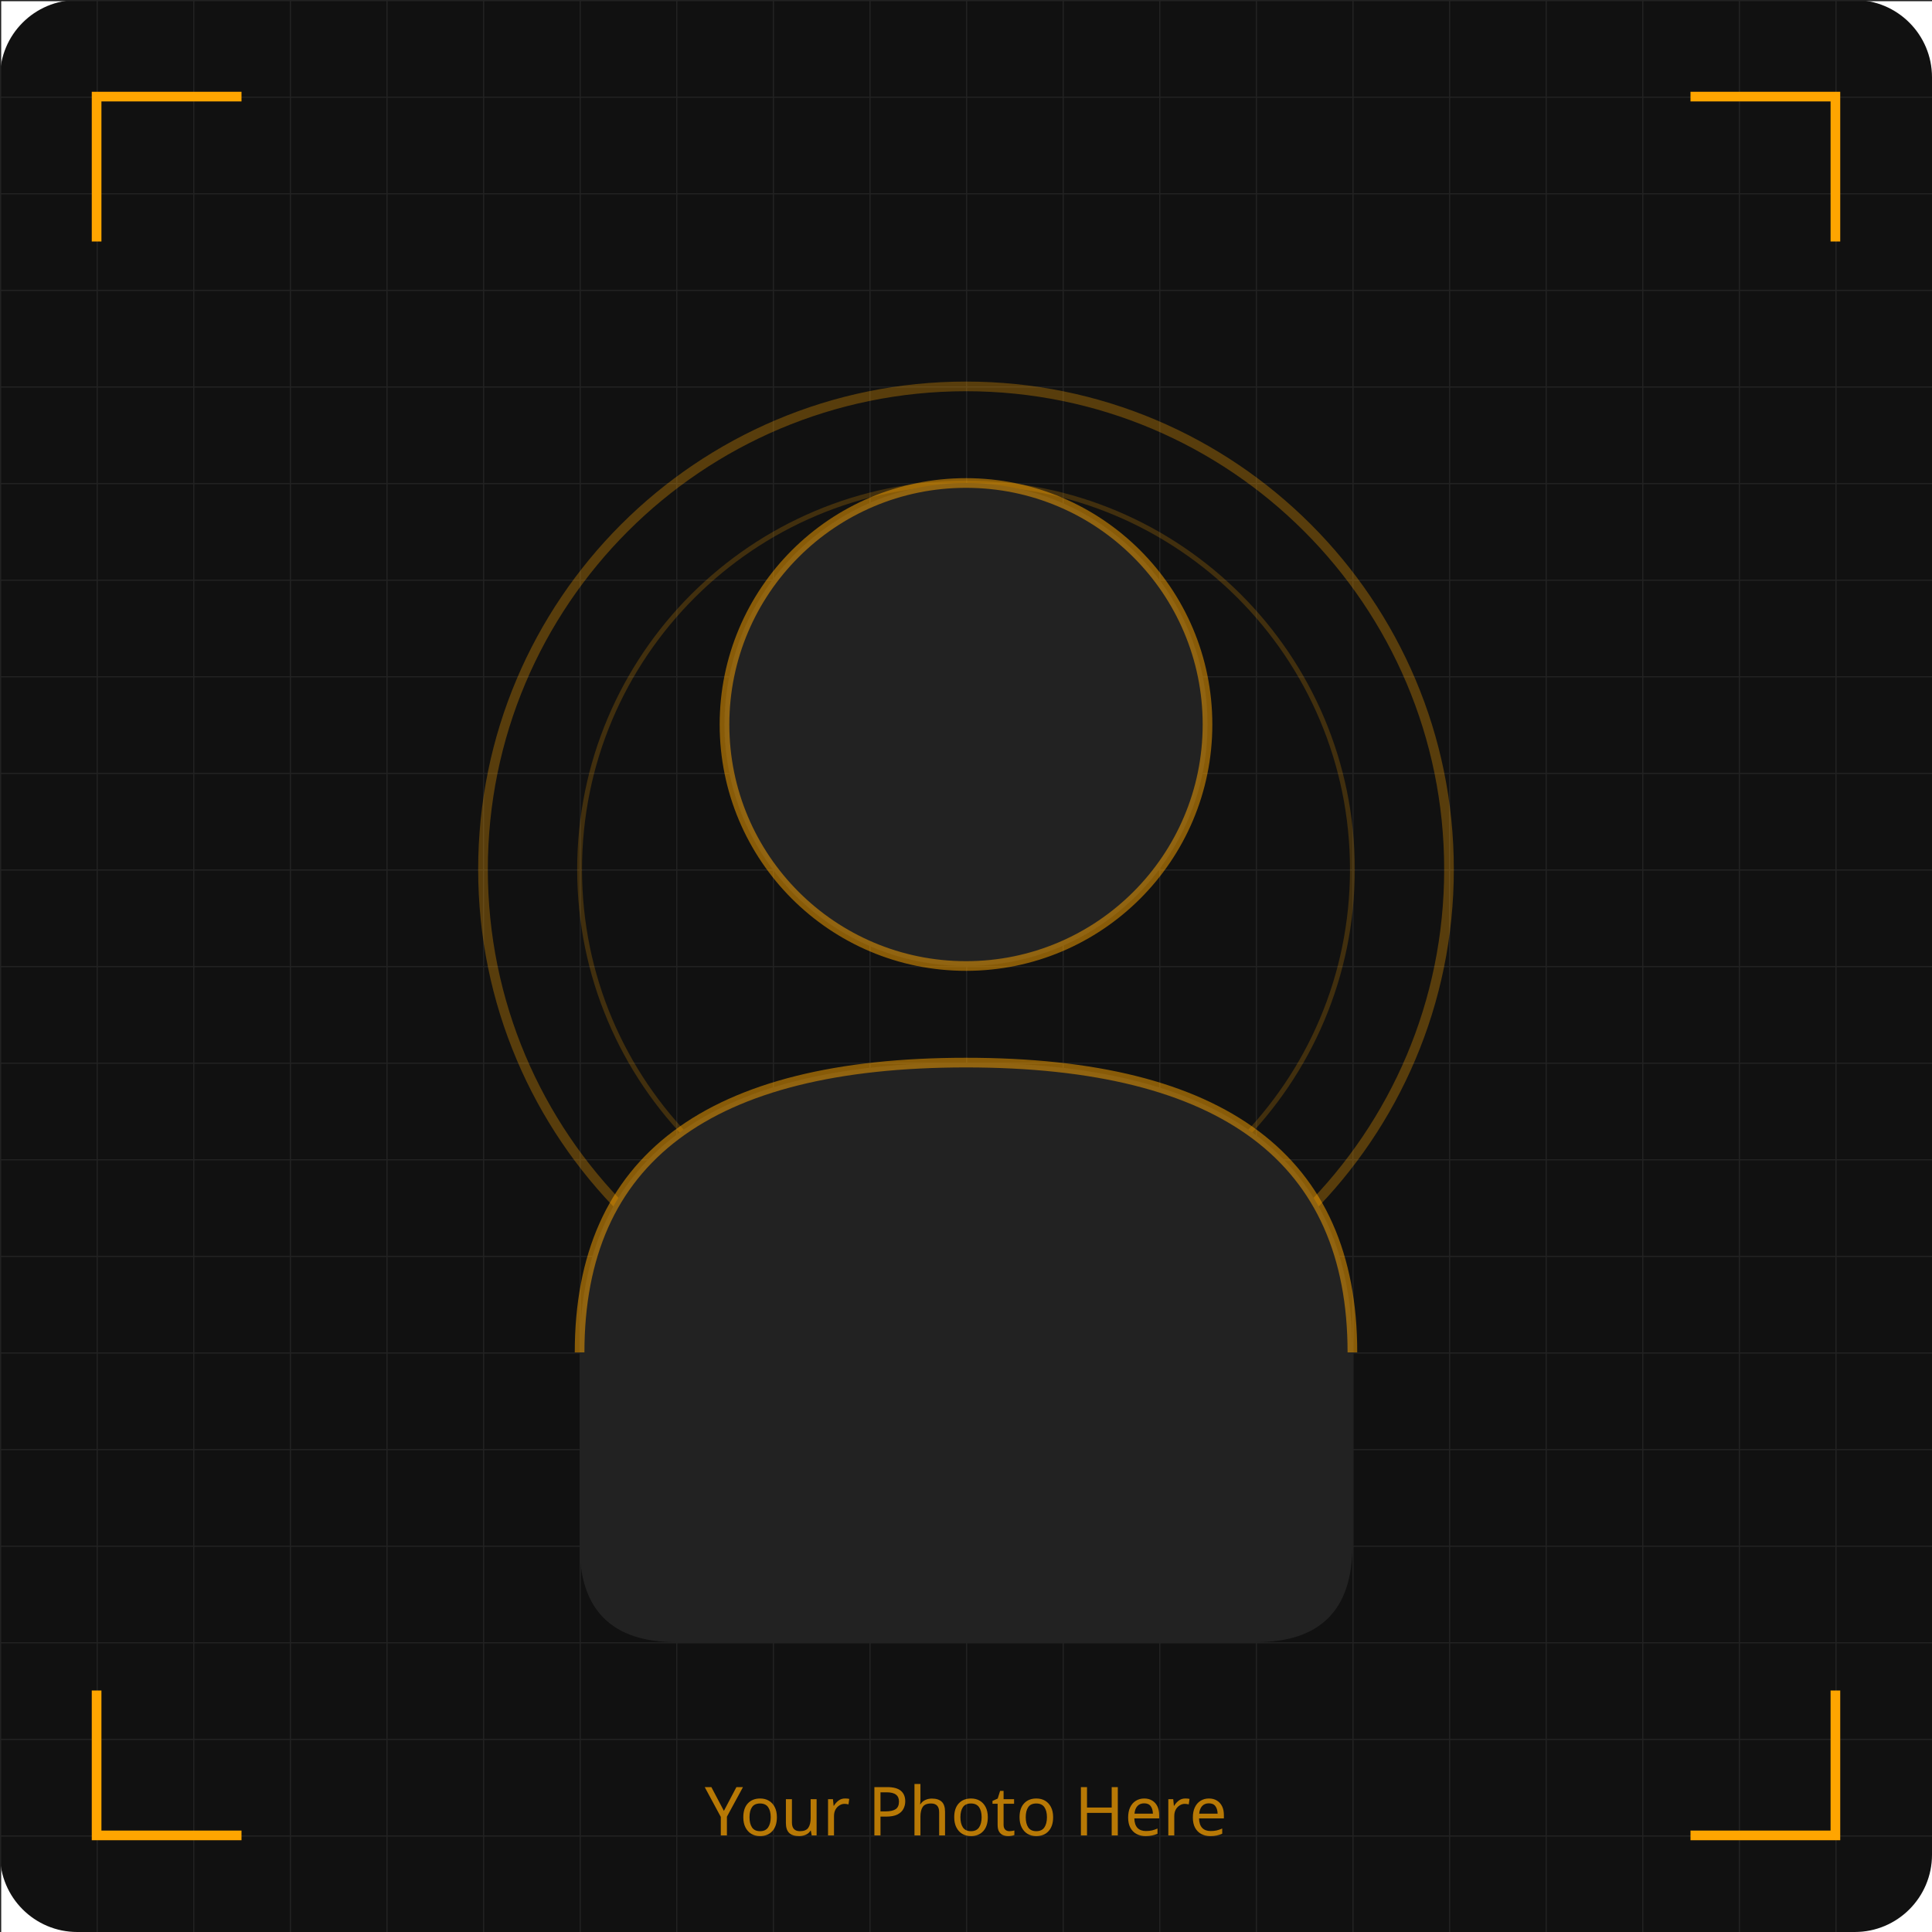
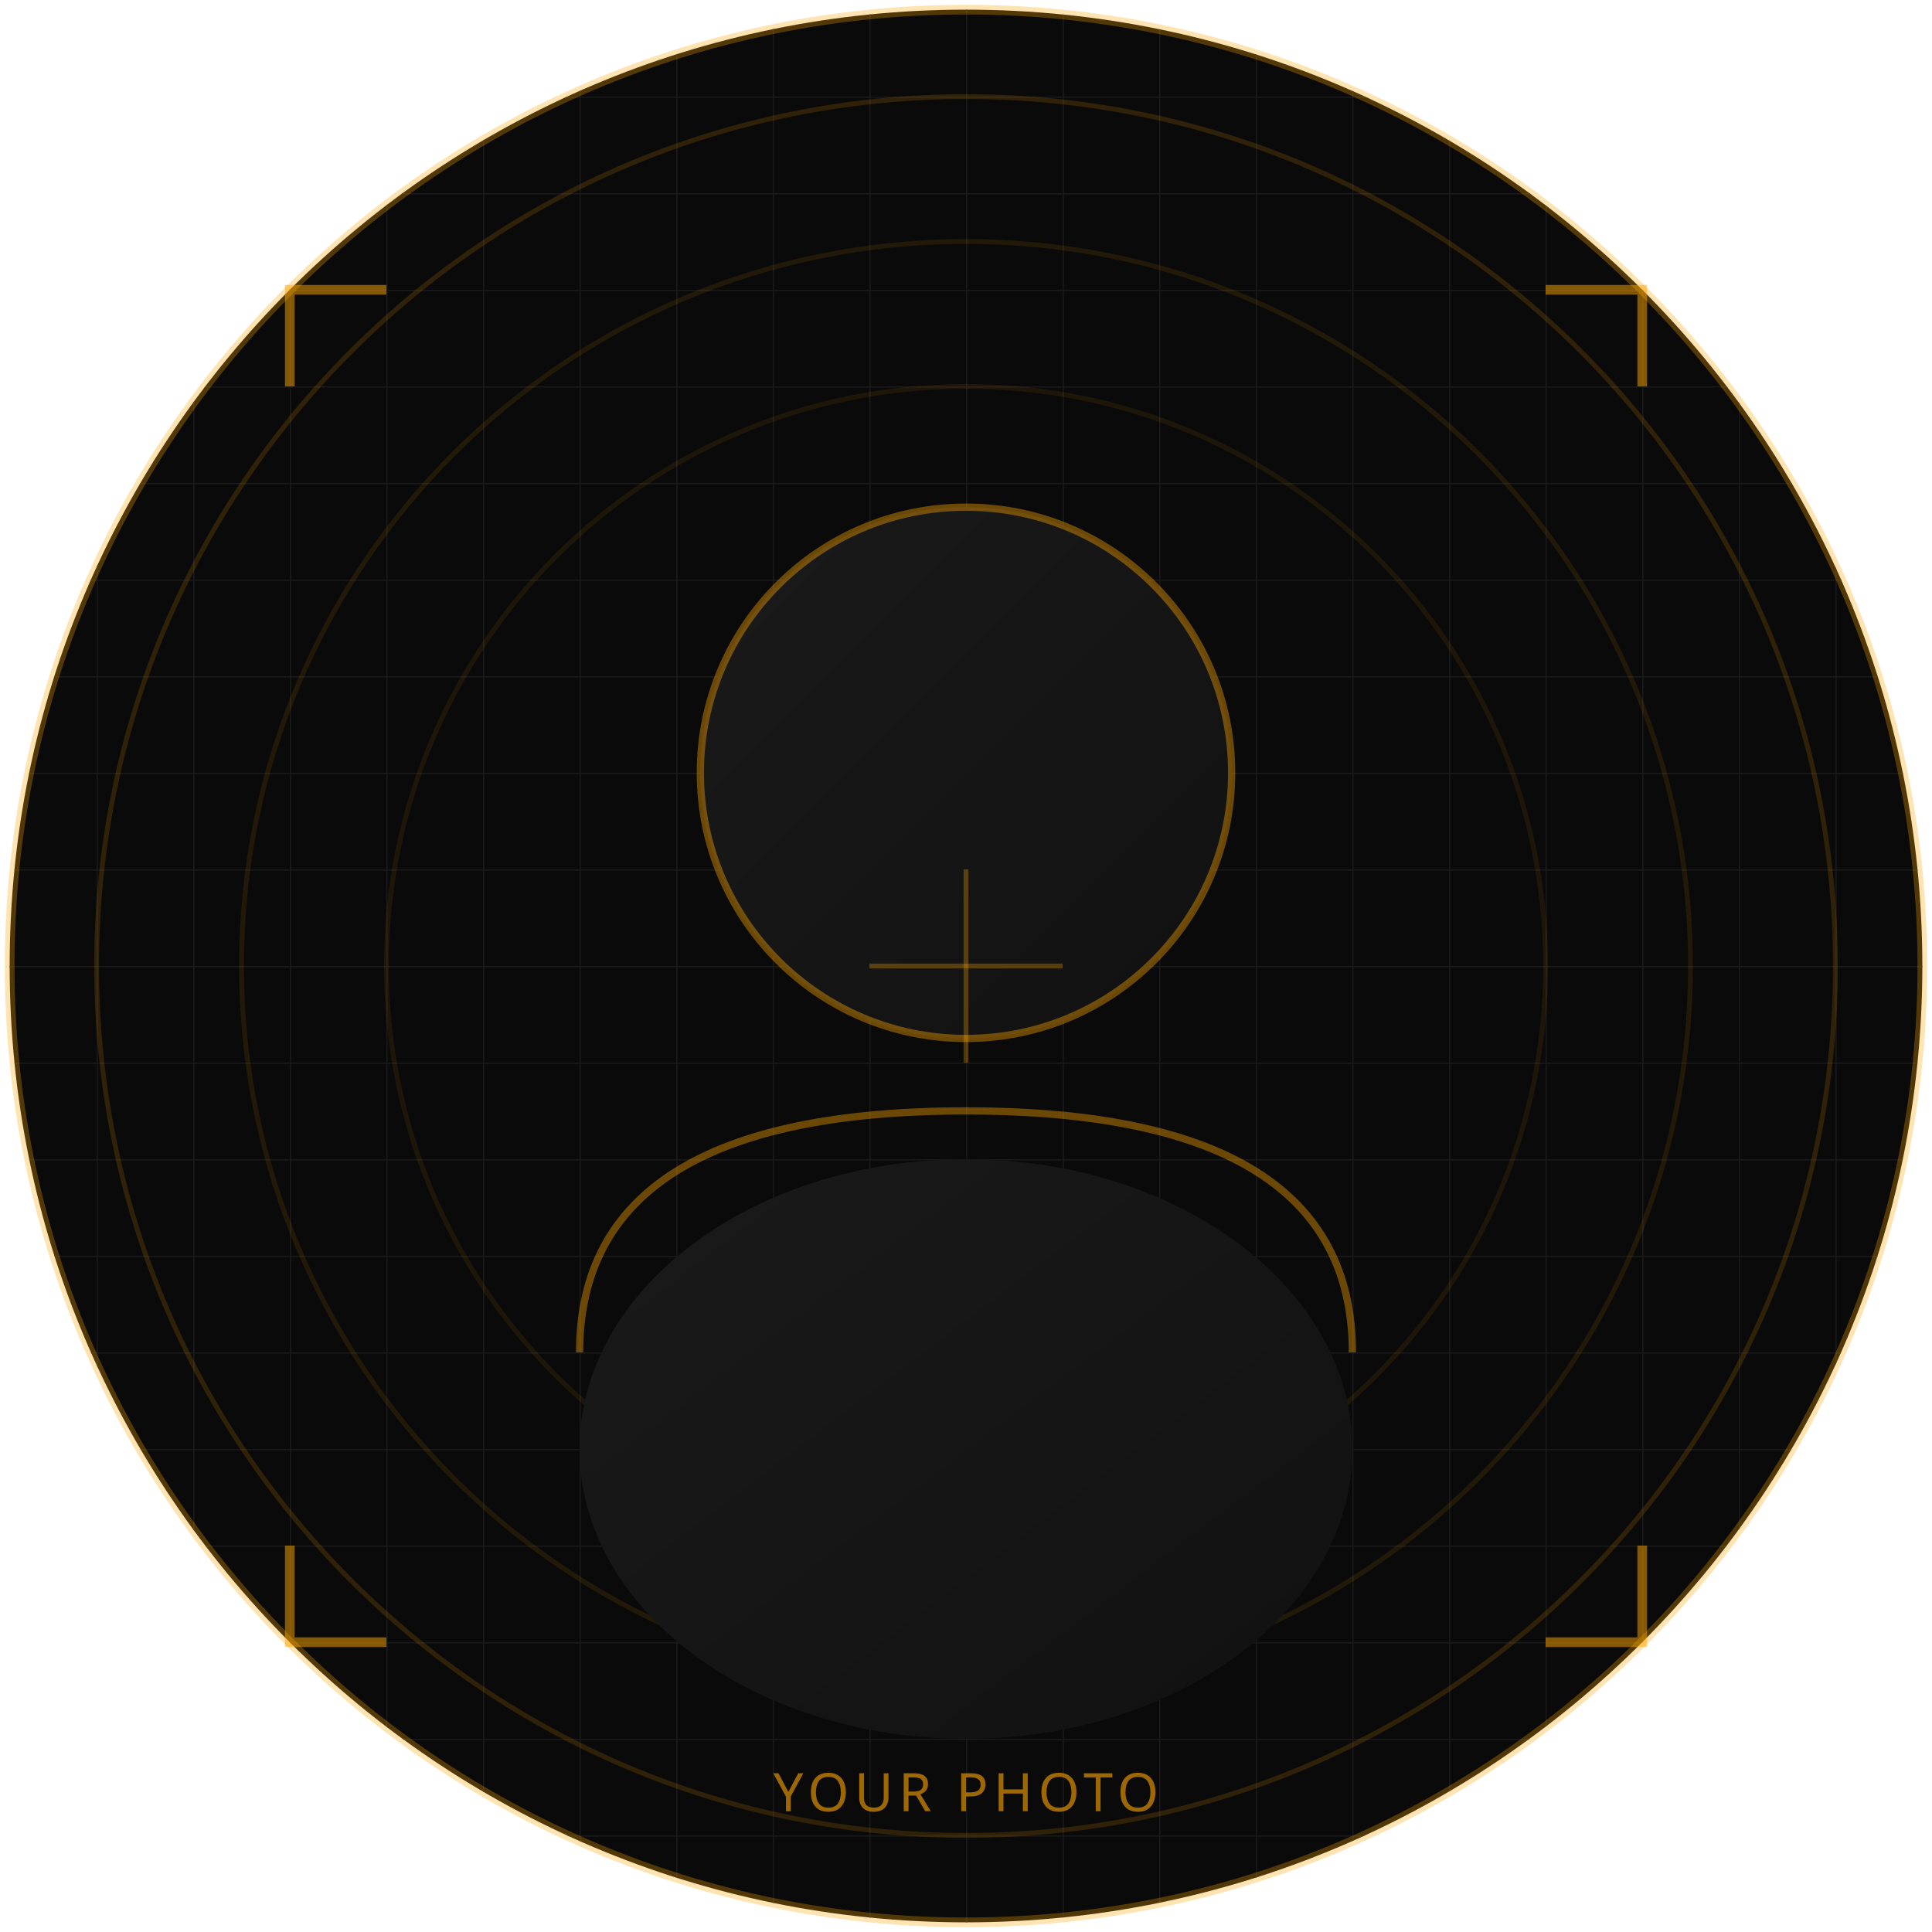
<svg xmlns="http://www.w3.org/2000/svg" width="400" height="400" viewBox="0 0 400 400" fill="none">
-   <rect width="400" height="400" rx="16" fill="#111111" />
  <defs>
+     <clipPath id="circleClip">
+       <circle cx="200" cy="200" r="198" />
+     </clipPath>
    <pattern id="grid" width="20" height="20" patternUnits="userSpaceOnUse">
-       <path d="M 20 0 L 0 0 0 20" fill="none" stroke="#222222" stroke-width="0.5" />
+       <path d="M 20 0 L 0 0 0 20" fill="none" stroke="#1a1a1a" stroke-width="0.5" />
    </pattern>
+     <linearGradient id="avatarGrad" x1="0%" y1="0%" x2="100%" y2="100%">
+       <stop offset="0%" stop-color="#1a1a1a" />
+       <stop offset="100%" stop-color="#111111" />
+     </linearGradient>
  </defs>
-   <rect width="400" height="400" fill="url(#grid)" />
-   <circle cx="200" cy="180" r="100" stroke="#FFA500" stroke-width="2" fill="none" opacity="0.3" />
-   <circle cx="200" cy="180" r="80" stroke="#FFA500" stroke-width="1" fill="none" opacity="0.2" />
-   <circle cx="200" cy="150" r="50" fill="#222222" />
-   <path d="M120 280 Q120 220 200 220 Q280 220 280 280 L280 320 Q280 340 260 340 L140 340 Q120 340 120 320 Z" fill="#222222" />
-   <circle cx="200" cy="150" r="50" stroke="#FFA500" stroke-width="2" fill="none" opacity="0.5" />
-   <path d="M120 280 Q120 220 200 220 Q280 220 280 280" stroke="#FFA500" stroke-width="2" fill="none" opacity="0.5" />
-   <text x="200" y="380" text-anchor="middle" fill="#FFA500" font-family="system-ui" font-size="14" opacity="0.7">Your Photo Here</text>
-   <path d="M20 50 L20 20 L50 20" stroke="#FFA500" stroke-width="2" fill="none" />
-   <path d="M350 20 L380 20 L380 50" stroke="#FFA500" stroke-width="2" fill="none" />
-   <path d="M380 350 L380 380 L350 380" stroke="#FFA500" stroke-width="2" fill="none" />
-   <path d="M50 380 L20 380 L20 350" stroke="#FFA500" stroke-width="2" fill="none" />
+   <circle cx="200" cy="200" r="198" fill="#0a0a0a" />
+   <g clip-path="url(#circleClip)">
+     <rect width="400" height="400" fill="url(#grid)" />
+   </g>
+   <circle cx="200" cy="200" r="180" stroke="#FFA500" stroke-width="1" fill="none" opacity="0.15" />
+   <circle cx="200" cy="200" r="150" stroke="#FFA500" stroke-width="1" fill="none" opacity="0.1" />
+   <circle cx="200" cy="200" r="120" stroke="#FFA500" stroke-width="1" fill="none" opacity="0.08" />
+   <circle cx="200" cy="160" r="55" fill="url(#avatarGrad)" />
+   <ellipse cx="200" cy="300" rx="80" ry="60" fill="url(#avatarGrad)" />
+   <circle cx="200" cy="160" r="55" stroke="#FFA500" stroke-width="1.5" fill="none" opacity="0.4" />
+   <path d="M120 280 Q120 230 200 230 Q280 230 280 280" stroke="#FFA500" stroke-width="1.5" fill="none" opacity="0.4" />
+   <line x1="200" y1="180" x2="200" y2="220" stroke="#FFA500" stroke-width="1" opacity="0.3" />
+   <line x1="180" y1="200" x2="220" y2="200" stroke="#FFA500" stroke-width="1" opacity="0.3" />
+   <circle cx="200" cy="200" r="198" stroke="#FFA500" stroke-width="2" fill="none" opacity="0.3" />
+   <g opacity="0.5">
+     <path d="M60 80 L60 60 L80 60" stroke="#FFA500" stroke-width="2" fill="none" />
+     <path d="M320 60 L340 60 L340 80" stroke="#FFA500" stroke-width="2" fill="none" />
+     <path d="M340 320 L340 340 L320 340" stroke="#FFA500" stroke-width="2" fill="none" />
+     <path d="M80 340 L60 340 L60 320" stroke="#FFA500" stroke-width="2" fill="none" />
+   </g>
+   <text x="200" y="375" text-anchor="middle" fill="#FFA500" font-family="system-ui, sans-serif" font-size="11" font-weight="500" letter-spacing="0.1em" opacity="0.6">YOUR PHOTO</text>
</svg>
